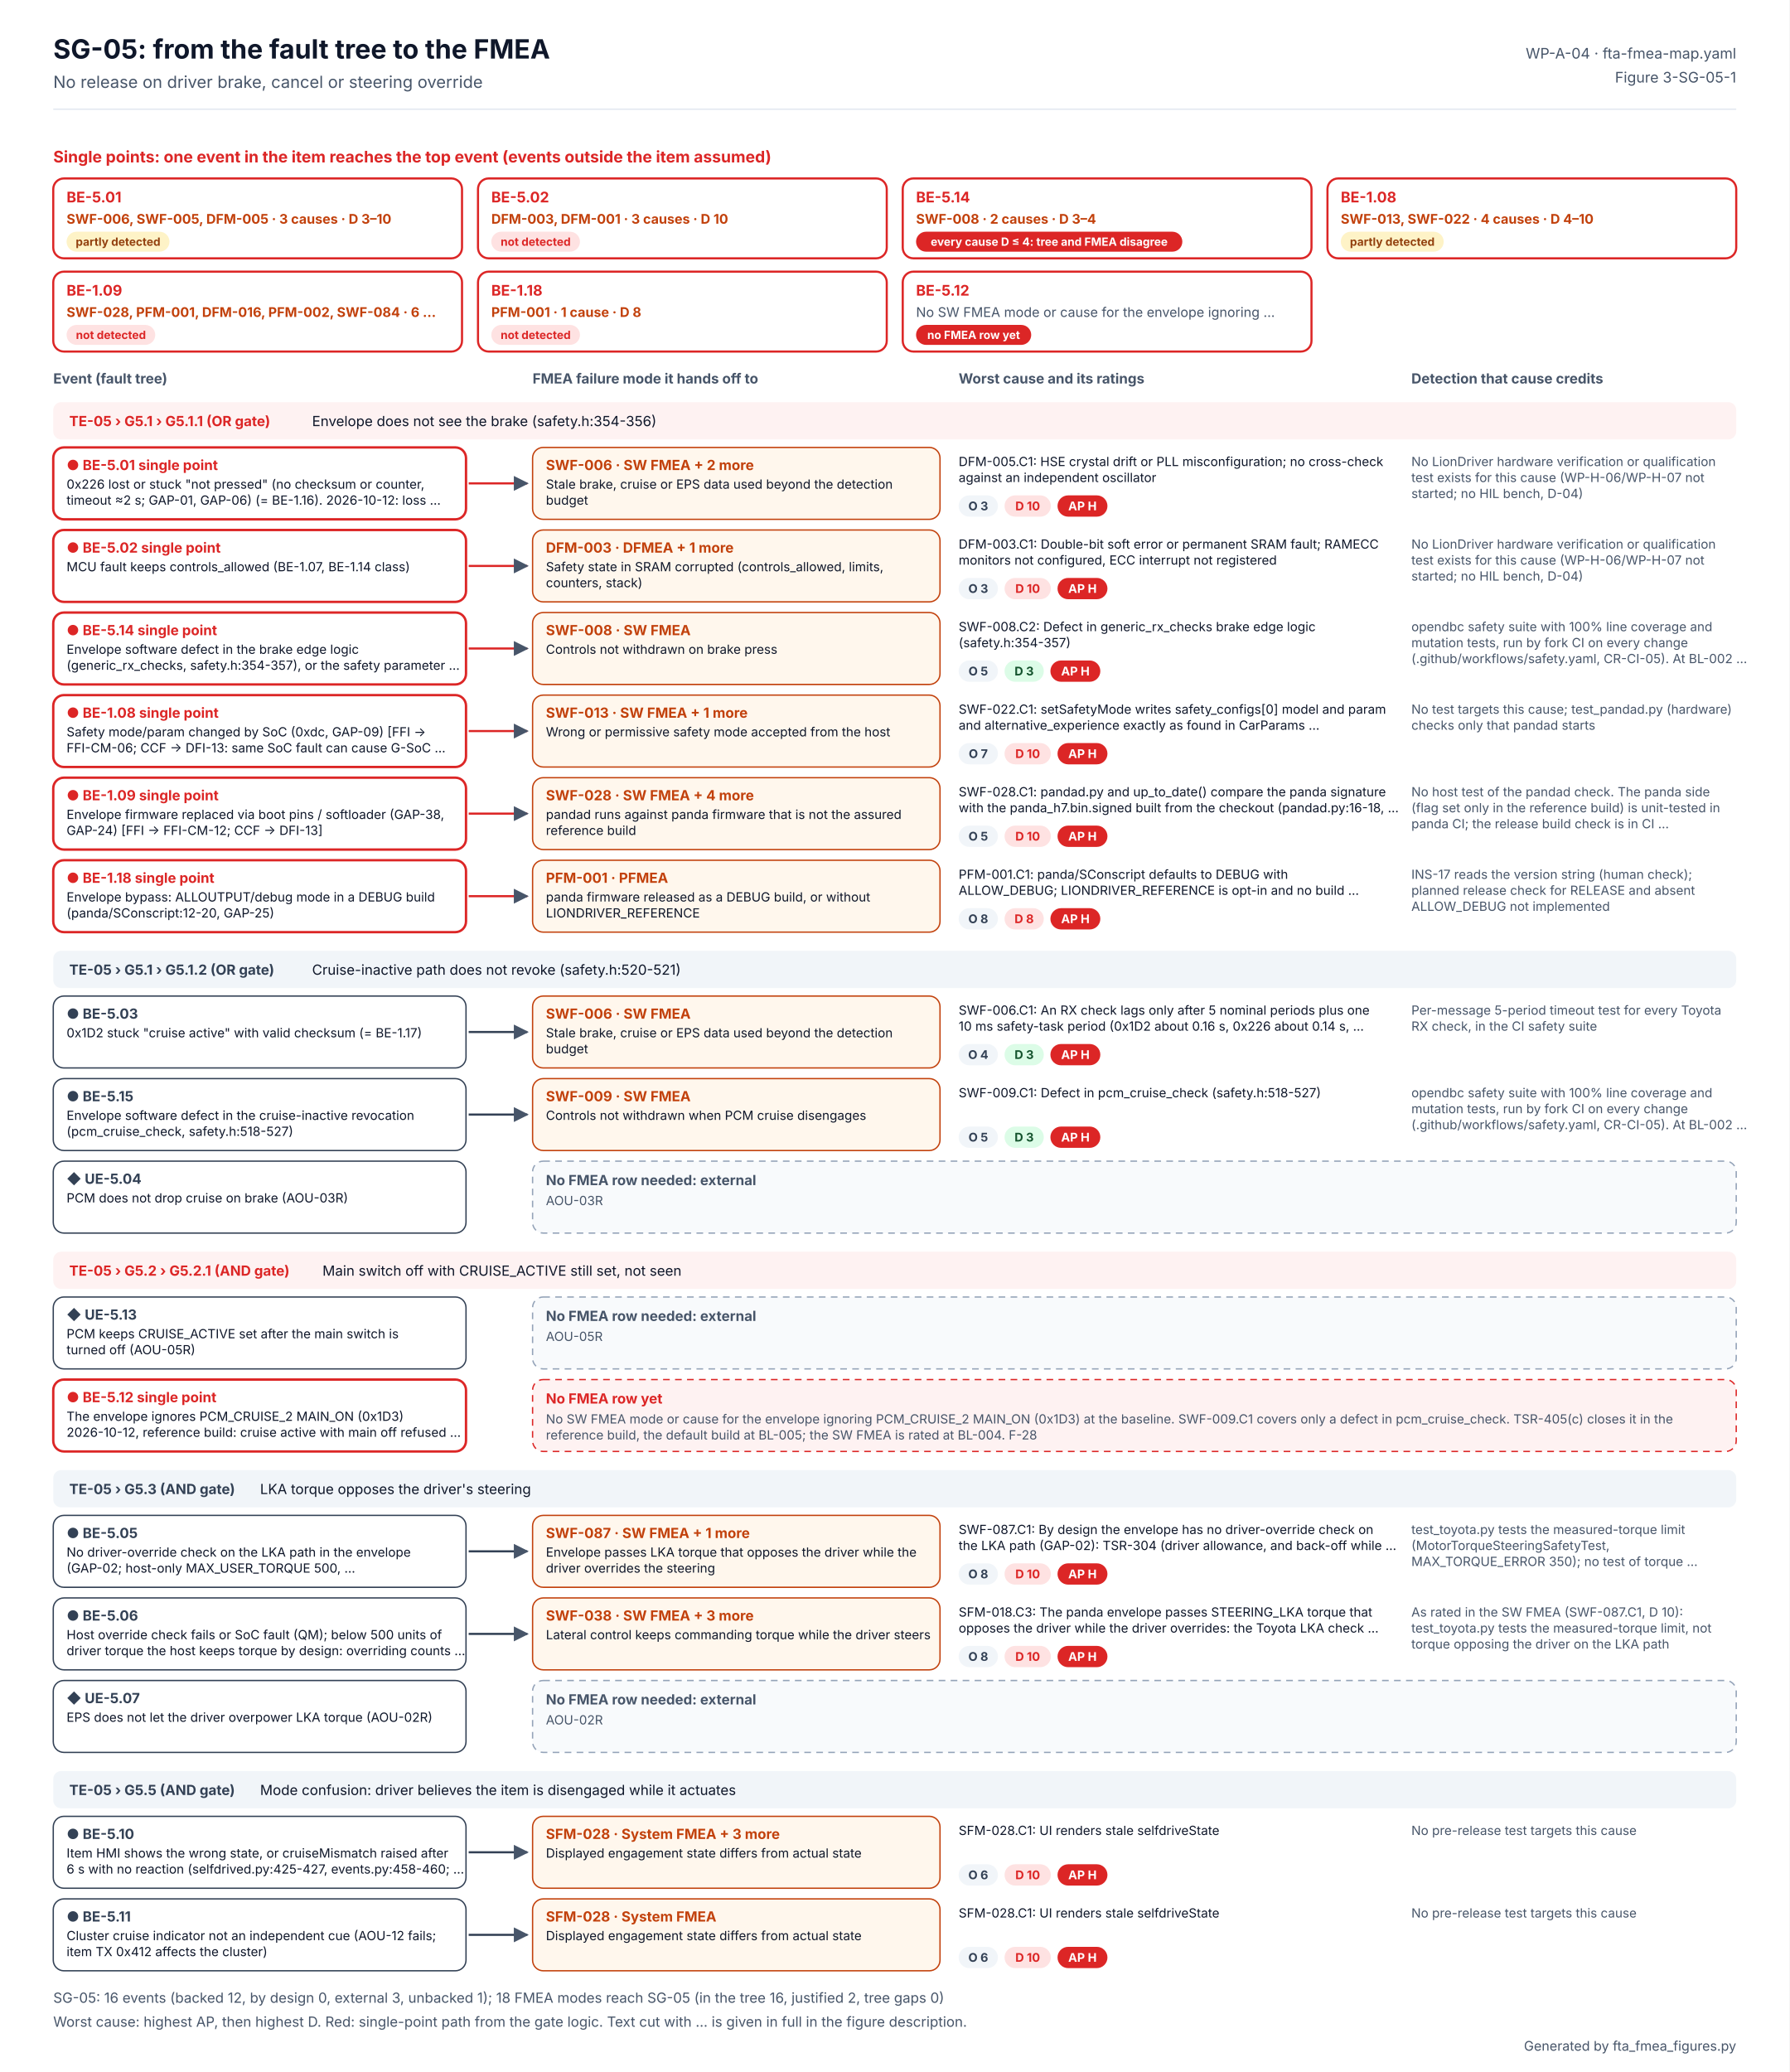
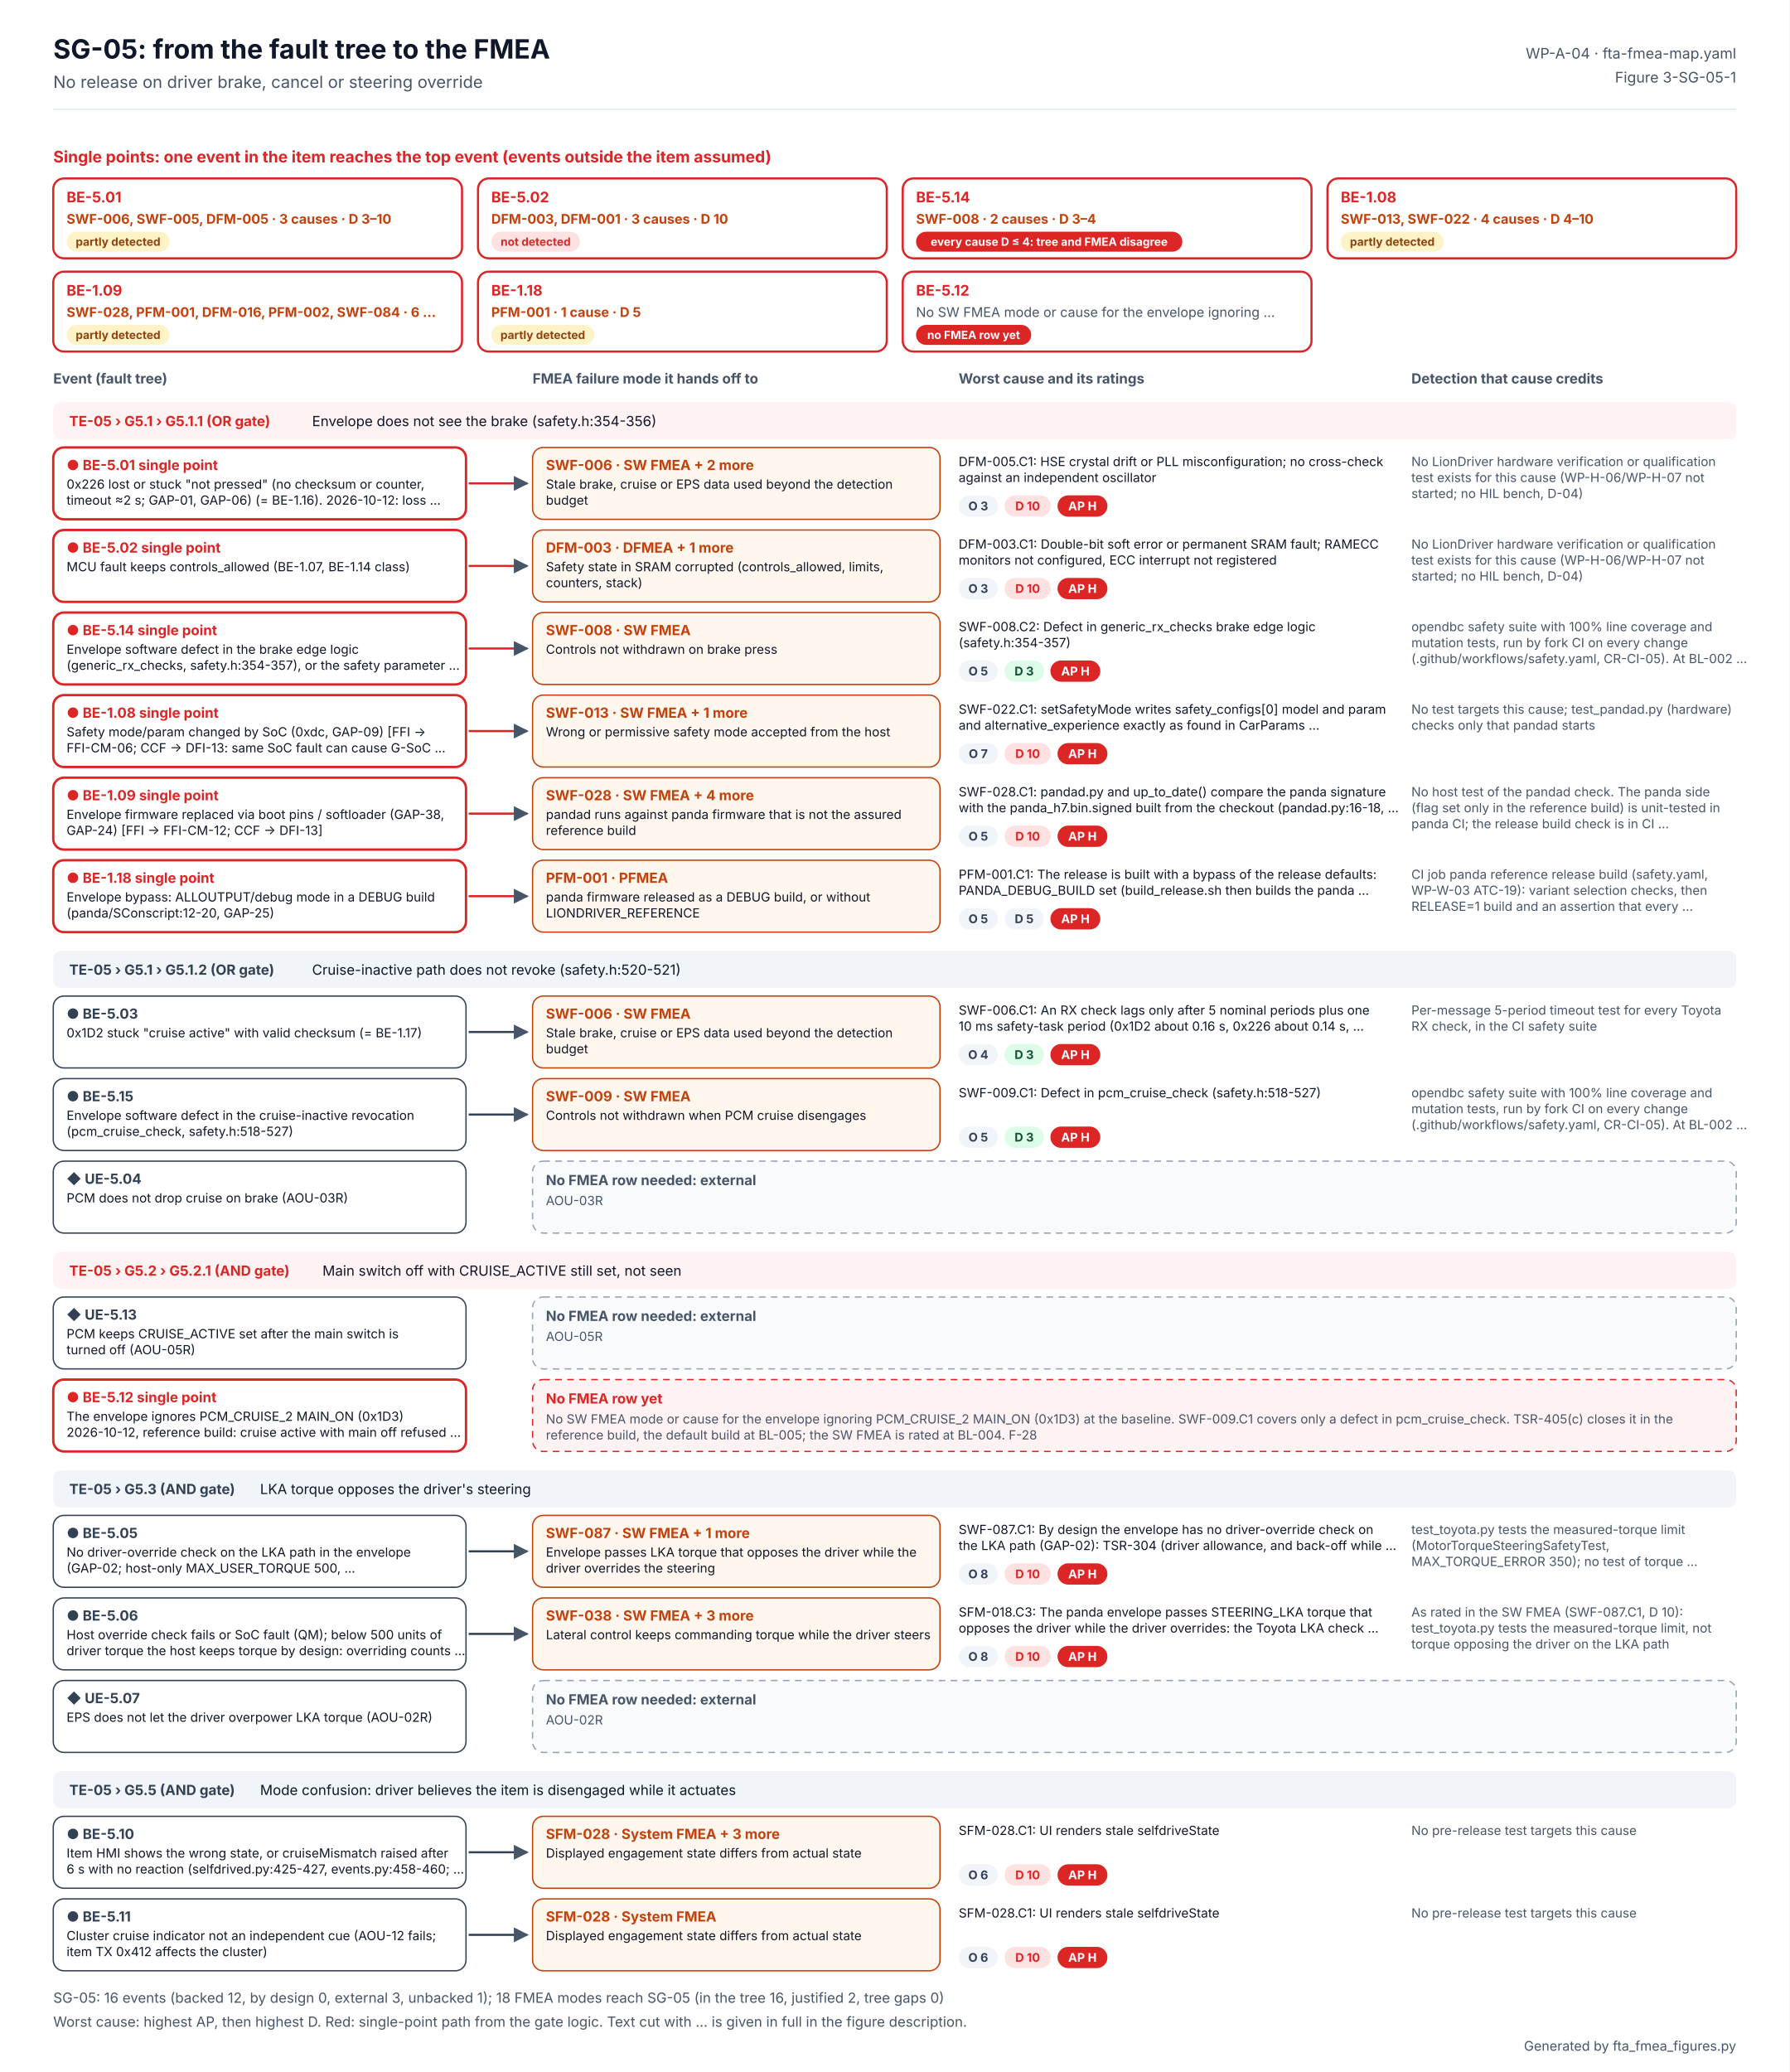
<svg xmlns="http://www.w3.org/2000/svg" width="1344" height="1556" viewBox="0 0 1344 1556" font-family="Inter, 'Segoe UI', Helvetica, Arial, sans-serif" role="img" aria-labelledby="t d">
  <defs>
    <marker id="ab" viewBox="0 0 10 10" refX="9" refY="5" markerWidth="7" markerHeight="7" orient="auto">
      <path d="M0 0L10 5L0 10z" fill="#2563EB" />
    </marker>
    <marker id="ao" viewBox="0 0 10 10" refX="9" refY="5" markerWidth="7" markerHeight="7" orient="auto">
      <path d="M0 0L10 5L0 10z" fill="#C2410C" />
    </marker>
    <marker id="ag" viewBox="0 0 10 10" refX="9" refY="5" markerWidth="7" markerHeight="7" orient="auto">
      <path d="M0 0L10 5L0 10z" fill="#475569" />
    </marker>
  </defs>
  <rect width="1344" height="1556" fill="#FFFFFF" />
  <text x="40" y="44" font-size="20" fill="#0F172A" font-weight="700">SG-05: from the fault tree to the FMEA</text>
  <text x="40" y="66" font-size="12.5" fill="#475569">No release on driver brake, cancel or steering override</text>
  <text x="1304" y="44" font-size="11" fill="#475569" text-anchor="end">WP-A-04 · fta-fmea-map.yaml</text>
  <text x="1304" y="62" font-size="11" fill="#475569" text-anchor="end">Figure 3-SG-05-1</text>
  <line x1="40" y1="82" x2="1304" y2="82" stroke="#E2E8F0" />
  <text x="40" y="122" font-size="12" fill="#DC2626" font-weight="700">Single points: one event in the item reaches the top event (events outside the item assumed)</text>
  <rect x="40" y="134" width="307" height="60" rx="8" fill="#FFFFFF" stroke="#DC2626" stroke-width="1.6" />
  <text x="50" y="152" font-size="11" fill="#DC2626" font-weight="700">BE-5.01</text>
  <text x="50" y="168" font-size="10" fill="#C2410C" font-weight="700">SWF-006, SWF-005, DFM-005 · 3 causes · D 3–10</text>
  <rect x="50" y="174" width="77.3" height="15" rx="7.5" fill="#FEF3C7" />
  <text x="88.67" y="184.56" font-size="8.5" fill="#92400E" font-weight="700" text-anchor="middle">partly detected</text>
  <rect x="359" y="134" width="307" height="60" rx="8" fill="#FFFFFF" stroke="#DC2626" stroke-width="1.6" />
  <text x="369" y="152" font-size="11" fill="#DC2626" font-weight="700">BE-5.02</text>
  <text x="369" y="168" font-size="10" fill="#C2410C" font-weight="700">DFM-003, DFM-001 · 3 causes · D 10</text>
  <rect x="369" y="174" width="66.6" height="15" rx="7.5" fill="#FEE2E2" />
  <text x="402.309" y="184.56" font-size="8.5" fill="#DC2626" font-weight="700" text-anchor="middle">not detected</text>
  <rect x="678" y="134" width="307" height="60" rx="8" fill="#FFFFFF" stroke="#DC2626" stroke-width="1.6" />
  <text x="688" y="152" font-size="11" fill="#DC2626" font-weight="700">BE-5.14</text>
  <text x="688" y="168" font-size="10" fill="#C2410C" font-weight="700">SWF-008 · 2 causes · D 3–4</text>
  <rect x="688" y="174" width="200.0" height="15" rx="7.5" fill="#DC2626" />
  <text x="787.983" y="184.56" font-size="8.5" fill="#FFFFFF" font-weight="700" text-anchor="middle">every cause D ≤ 4: tree and FMEA disagree</text>
  <rect x="997" y="134" width="307" height="60" rx="8" fill="#FFFFFF" stroke="#DC2626" stroke-width="1.6" />
  <text x="1007" y="152" font-size="11" fill="#DC2626" font-weight="700">BE-1.08</text>
  <text x="1007" y="168" font-size="10" fill="#C2410C" font-weight="700">SWF-013, SWF-022 · 4 causes · D 4–10</text>
  <rect x="1007" y="174" width="77.3" height="15" rx="7.5" fill="#FEF3C7" />
  <text x="1045.67" y="184.56" font-size="8.5" fill="#92400E" font-weight="700" text-anchor="middle">partly detected</text>
  <rect x="40" y="204" width="307" height="60" rx="8" fill="#FFFFFF" stroke="#DC2626" stroke-width="1.6" />
  <text x="50" y="222" font-size="11" fill="#DC2626" font-weight="700">BE-1.09</text>
  <text x="50" y="238" font-size="10" fill="#C2410C" font-weight="700">SWF-028, PFM-001, DFM-016, PFM-002, SWF-084 · 6 …</text>
-   <rect x="50" y="244" width="66.6" height="15" rx="7.5" fill="#FEE2E2" />
-   <text x="83.309" y="254.56" font-size="8.5" fill="#DC2626" font-weight="700" text-anchor="middle">not detected</text>
+   <rect x="50" y="244" width="77.3" height="15" rx="7.5" fill="#FEF3C7" />
+   <text x="88.67" y="254.56" font-size="8.5" fill="#92400E" font-weight="700" text-anchor="middle">partly detected</text>
  <rect x="359" y="204" width="307" height="60" rx="8" fill="#FFFFFF" stroke="#DC2626" stroke-width="1.6" />
  <text x="369" y="222" font-size="11" fill="#DC2626" font-weight="700">BE-1.18</text>
-   <text x="369" y="238" font-size="10" fill="#C2410C" font-weight="700">PFM-001 · 1 cause · D 8</text>
-   <rect x="369" y="244" width="66.6" height="15" rx="7.5" fill="#FEE2E2" />
-   <text x="402.309" y="254.56" font-size="8.5" fill="#DC2626" font-weight="700" text-anchor="middle">not detected</text>
+   <text x="369" y="238" font-size="10" fill="#C2410C" font-weight="700">PFM-001 · 1 cause · D 5</text>
+   <rect x="369" y="244" width="77.3" height="15" rx="7.5" fill="#FEF3C7" />
+   <text x="407.67" y="254.56" font-size="8.5" fill="#92400E" font-weight="700" text-anchor="middle">partly detected</text>
  <rect x="678" y="204" width="307" height="60" rx="8" fill="#FFFFFF" stroke="#DC2626" stroke-width="1.6" />
  <text x="688" y="222" font-size="11" fill="#DC2626" font-weight="700">BE-5.12</text>
  <text x="688" y="238" font-size="10" fill="#475569">No SW FMEA mode or cause for the envelope ignoring …</text>
  <rect x="688" y="244" width="86.5" height="15" rx="7.5" fill="#DC2626" />
  <text x="731.265" y="254.56" font-size="8.5" fill="#FFFFFF" font-weight="700" text-anchor="middle">no FMEA row yet</text>
  <text x="40" y="288" font-size="10.5" fill="#475569" font-weight="700">Event (fault tree)</text>
  <text x="400" y="288" font-size="10.5" fill="#475569" font-weight="700">FMEA failure mode it hands off to</text>
  <text x="720" y="288" font-size="10.5" fill="#475569" font-weight="700">Worst cause and its ratings</text>
  <text x="1060" y="288" font-size="10.5" fill="#475569" font-weight="700">Detection that cause credits</text>
  <rect x="40" y="302" width="1264" height="28" rx="6" fill="#FEF2F2" />
  <text x="52" y="320" font-size="10.5" fill="#DC2626" font-weight="700">TE-05 › G5.1 › G5.1.1 (OR gate)</text>
  <text x="234.4" y="320" font-size="10.5" fill="#0F172A">Envelope does not see the brake (safety.h:354-356)</text>
  <rect x="40" y="336" width="310" height="54" rx="8" fill="#FFFFFF" stroke="#DC2626" stroke-width="1.8" />
  <text x="50" y="353" font-size="10.5" fill="#DC2626" font-weight="700">● BE-5.01  single point</text>
  <text x="50" y="367" font-size="9.5" fill="#0F172A">0x226 lost or stuck "not pressed" (no checksum or counter,</text>
  <text x="50" y="379" font-size="9.5" fill="#0F172A">timeout ≈2 s; GAP-01, GAP-06) (= BE-1.16). 2026-10-12: loss …</text>
  <g>
    <animate attributeName="opacity" values="0.2;0.2;1;1" keyTimes="0;0.08;0.14;1" dur="6s" repeatCount="indefinite" />
    <path d="M352 363 H396" stroke="#DC2626" stroke-width="1.6" marker-end="url(#ag)" />
    <rect x="400" y="336" width="306" height="54" rx="8" fill="#FFF7ED" stroke="#C2410C" />
    <text x="410" y="353" font-size="10.5" fill="#C2410C" font-weight="700">SWF-006 · SW FMEA  + 2 more</text>
    <text x="410" y="367" font-size="9.5" fill="#0F172A">Stale brake, cruise or EPS data used beyond the detection</text>
    <text x="410" y="379" font-size="9.5" fill="#0F172A">budget</text>
    <text x="720" y="350" font-size="9.5" fill="#0F172A">DFM-005.C1: HSE crystal drift or PLL misconfiguration; no cross-check</text>
    <text x="720" y="362" font-size="9.5" fill="#0F172A">against an independent oscillator</text>
    <rect x="720" y="372" width="29.5" height="16" rx="8" fill="#F1F5F9" />
    <text x="734.727" y="383.24" font-size="9" fill="#334155" font-weight="700" text-anchor="middle">O 3</text>
    <rect x="754.455" y="372" width="34.8" height="16" rx="8" fill="#FEE2E2" />
    <text x="771.853" y="383.24" font-size="9" fill="#DC2626" font-weight="700" text-anchor="middle">D 10</text>
    <rect x="794.252" y="372" width="37.5" height="16" rx="8" fill="#DC2626" />
    <text x="812.986" y="383.24" font-size="9" fill="#FFFFFF" font-weight="700" text-anchor="middle">AP H</text>
    <text x="1060" y="350" font-size="9.5" fill="#475569">No LionDriver hardware verification or qualification</text>
    <text x="1060" y="362" font-size="9.5" fill="#475569">test exists for this cause (WP-H-06/WP-H-07 not</text>
    <text x="1060" y="374" font-size="9.5" fill="#475569">started; no HIL bench, D-04)</text>
  </g>
  <rect x="40" y="398" width="310" height="54" rx="8" fill="#FFFFFF" stroke="#DC2626" stroke-width="1.8" />
  <text x="50" y="415" font-size="10.5" fill="#DC2626" font-weight="700">● BE-5.02  single point</text>
  <text x="50" y="429" font-size="9.5" fill="#0F172A">MCU fault keeps controls_allowed (BE-1.07, BE-1.14 class)</text>
  <g>
    <animate attributeName="opacity" values="0.2;0.2;1;1" keyTimes="0;0.20;0.26;1" dur="6s" repeatCount="indefinite" />
    <path d="M352 425 H396" stroke="#DC2626" stroke-width="1.6" marker-end="url(#ag)" />
    <rect x="400" y="398" width="306" height="54" rx="8" fill="#FFF7ED" stroke="#C2410C" />
    <text x="410" y="415" font-size="10.5" fill="#C2410C" font-weight="700">DFM-003 · DFMEA  + 1 more</text>
    <text x="410" y="429" font-size="9.5" fill="#0F172A">Safety state in SRAM corrupted (controls_allowed, limits,</text>
    <text x="410" y="441" font-size="9.5" fill="#0F172A">counters, stack)</text>
    <text x="720" y="412" font-size="9.5" fill="#0F172A">DFM-003.C1: Double-bit soft error or permanent SRAM fault; RAMECC</text>
    <text x="720" y="424" font-size="9.5" fill="#0F172A">monitors not configured, ECC interrupt not registered</text>
    <rect x="720" y="434" width="29.5" height="16" rx="8" fill="#F1F5F9" />
    <text x="734.727" y="445.24" font-size="9" fill="#334155" font-weight="700" text-anchor="middle">O 3</text>
    <rect x="754.455" y="434" width="34.8" height="16" rx="8" fill="#FEE2E2" />
    <text x="771.853" y="445.24" font-size="9" fill="#DC2626" font-weight="700" text-anchor="middle">D 10</text>
    <rect x="794.252" y="434" width="37.5" height="16" rx="8" fill="#DC2626" />
    <text x="812.986" y="445.24" font-size="9" fill="#FFFFFF" font-weight="700" text-anchor="middle">AP H</text>
    <text x="1060" y="412" font-size="9.5" fill="#475569">No LionDriver hardware verification or qualification</text>
    <text x="1060" y="424" font-size="9.5" fill="#475569">test exists for this cause (WP-H-06/WP-H-07 not</text>
    <text x="1060" y="436" font-size="9.5" fill="#475569">started; no HIL bench, D-04)</text>
  </g>
  <rect x="40" y="460" width="310" height="54" rx="8" fill="#FFFFFF" stroke="#DC2626" stroke-width="1.8" />
  <text x="50" y="477" font-size="10.5" fill="#DC2626" font-weight="700">● BE-5.14  single point</text>
  <text x="50" y="491" font-size="9.5" fill="#0F172A">Envelope software defect in the brake edge logic</text>
  <text x="50" y="503" font-size="9.5" fill="#0F172A">(generic_rx_checks, safety.h:354-357), or the safety parameter …</text>
  <g>
    <animate attributeName="opacity" values="0.2;0.2;1;1" keyTimes="0;0.32;0.38;1" dur="6s" repeatCount="indefinite" />
    <path d="M352 487 H396" stroke="#DC2626" stroke-width="1.6" marker-end="url(#ag)" />
    <rect x="400" y="460" width="306" height="54" rx="8" fill="#FFF7ED" stroke="#C2410C" />
    <text x="410" y="477" font-size="10.5" fill="#C2410C" font-weight="700">SWF-008 · SW FMEA</text>
    <text x="410" y="491" font-size="9.5" fill="#0F172A">Controls not withdrawn on brake press</text>
    <text x="720" y="474" font-size="9.5" fill="#0F172A">SWF-008.C2: Defect in generic_rx_checks brake edge logic</text>
    <text x="720" y="486" font-size="9.5" fill="#0F172A">(safety.h:354-357)</text>
    <rect x="720" y="496" width="29.5" height="16" rx="8" fill="#F1F5F9" />
    <text x="734.727" y="507.24" font-size="9" fill="#334155" font-weight="700" text-anchor="middle">O 5</text>
    <rect x="754.455" y="496" width="29.5" height="16" rx="8" fill="#DCFCE7" />
    <text x="769.182" y="507.24" font-size="9" fill="#14532D" font-weight="700" text-anchor="middle">D 3</text>
    <rect x="788.91" y="496" width="37.5" height="16" rx="8" fill="#DC2626" />
    <text x="807.644" y="507.24" font-size="9" fill="#FFFFFF" font-weight="700" text-anchor="middle">AP H</text>
    <text x="1060" y="474" font-size="9.5" fill="#475569">opendbc safety suite with 100% line coverage and</text>
    <text x="1060" y="486" font-size="9.5" fill="#475569">mutation tests, run by fork CI on every change</text>
    <text x="1060" y="498" font-size="9.5" fill="#475569">(.github/workflows/safety.yaml, CR-CI-05). At BL-002 …</text>
  </g>
  <rect x="40" y="522" width="310" height="54" rx="8" fill="#FFFFFF" stroke="#DC2626" stroke-width="1.8" />
  <text x="50" y="539" font-size="10.5" fill="#DC2626" font-weight="700">● BE-1.08  single point</text>
  <text x="50" y="553" font-size="9.5" fill="#0F172A">Safety mode/param changed by SoC (0xdc, GAP-09) [FFI →</text>
  <text x="50" y="565" font-size="9.5" fill="#0F172A">FFI-CM-06; CCF → DFI-13: same SoC fault can cause G-SoC …</text>
  <g>
    <animate attributeName="opacity" values="0.2;0.2;1;1" keyTimes="0;0.44;0.50;1" dur="6s" repeatCount="indefinite" />
    <path d="M352 549 H396" stroke="#DC2626" stroke-width="1.6" marker-end="url(#ag)" />
    <rect x="400" y="522" width="306" height="54" rx="8" fill="#FFF7ED" stroke="#C2410C" />
    <text x="410" y="539" font-size="10.5" fill="#C2410C" font-weight="700">SWF-013 · SW FMEA  + 1 more</text>
    <text x="410" y="553" font-size="9.5" fill="#0F172A">Wrong or permissive safety mode accepted from the host</text>
    <text x="720" y="536" font-size="9.5" fill="#0F172A">SWF-022.C1: setSafetyMode writes safety_configs[0] model and param</text>
    <text x="720" y="548" font-size="9.5" fill="#0F172A">and alternative_experience exactly as found in CarParams …</text>
    <rect x="720" y="558" width="29.5" height="16" rx="8" fill="#F1F5F9" />
    <text x="734.727" y="569.24" font-size="9" fill="#334155" font-weight="700" text-anchor="middle">O 7</text>
    <rect x="754.455" y="558" width="34.8" height="16" rx="8" fill="#FEE2E2" />
    <text x="771.853" y="569.24" font-size="9" fill="#DC2626" font-weight="700" text-anchor="middle">D 10</text>
    <rect x="794.252" y="558" width="37.5" height="16" rx="8" fill="#DC2626" />
    <text x="812.986" y="569.24" font-size="9" fill="#FFFFFF" font-weight="700" text-anchor="middle">AP H</text>
    <text x="1060" y="536" font-size="9.5" fill="#475569">No test targets this cause; test_pandad.py (hardware)</text>
    <text x="1060" y="548" font-size="9.5" fill="#475569">checks only that pandad starts</text>
  </g>
  <rect x="40" y="584" width="310" height="54" rx="8" fill="#FFFFFF" stroke="#DC2626" stroke-width="1.8" />
  <text x="50" y="601" font-size="10.5" fill="#DC2626" font-weight="700">● BE-1.09  single point</text>
  <text x="50" y="615" font-size="9.5" fill="#0F172A">Envelope firmware replaced via boot pins / softloader (GAP-38,</text>
  <text x="50" y="627" font-size="9.5" fill="#0F172A">GAP-24) [FFI → FFI-CM-12; CCF → DFI-13]</text>
  <g>
    <animate attributeName="opacity" values="0.2;0.2;1;1" keyTimes="0;0.56;0.62;1" dur="6s" repeatCount="indefinite" />
    <path d="M352 611 H396" stroke="#DC2626" stroke-width="1.6" marker-end="url(#ag)" />
    <rect x="400" y="584" width="306" height="54" rx="8" fill="#FFF7ED" stroke="#C2410C" />
    <text x="410" y="601" font-size="10.5" fill="#C2410C" font-weight="700">SWF-028 · SW FMEA  + 4 more</text>
    <text x="410" y="615" font-size="9.5" fill="#0F172A">pandad runs against panda firmware that is not the assured</text>
    <text x="410" y="627" font-size="9.5" fill="#0F172A">reference build</text>
    <text x="720" y="598" font-size="9.5" fill="#0F172A">SWF-028.C1: pandad.py and up_to_date() compare the panda signature</text>
    <text x="720" y="610" font-size="9.5" fill="#0F172A">with the panda_h7.bin.signed built from the checkout (pandad.py:16-18, …</text>
    <rect x="720" y="620" width="29.5" height="16" rx="8" fill="#F1F5F9" />
    <text x="734.727" y="631.24" font-size="9" fill="#334155" font-weight="700" text-anchor="middle">O 5</text>
    <rect x="754.455" y="620" width="34.8" height="16" rx="8" fill="#FEE2E2" />
    <text x="771.853" y="631.24" font-size="9" fill="#DC2626" font-weight="700" text-anchor="middle">D 10</text>
    <rect x="794.252" y="620" width="37.5" height="16" rx="8" fill="#DC2626" />
    <text x="812.986" y="631.24" font-size="9" fill="#FFFFFF" font-weight="700" text-anchor="middle">AP H</text>
    <text x="1060" y="598" font-size="9.5" fill="#475569">No host test of the pandad check. The panda side</text>
    <text x="1060" y="610" font-size="9.5" fill="#475569">(flag set only in the reference build) is unit-tested in</text>
    <text x="1060" y="622" font-size="9.5" fill="#475569">panda CI; the release build check is in CI …</text>
  </g>
  <rect x="40" y="646" width="310" height="54" rx="8" fill="#FFFFFF" stroke="#DC2626" stroke-width="1.8" />
  <text x="50" y="663" font-size="10.5" fill="#DC2626" font-weight="700">● BE-1.18  single point</text>
  <text x="50" y="677" font-size="9.5" fill="#0F172A">Envelope bypass: ALLOUTPUT/debug mode in a DEBUG build</text>
  <text x="50" y="689" font-size="9.5" fill="#0F172A">(panda/SConscript:12-20, GAP-25)</text>
  <g>
    <animate attributeName="opacity" values="0.2;0.2;1;1" keyTimes="0;0.68;0.74;1" dur="6s" repeatCount="indefinite" />
    <path d="M352 673 H396" stroke="#DC2626" stroke-width="1.6" marker-end="url(#ag)" />
    <rect x="400" y="646" width="306" height="54" rx="8" fill="#FFF7ED" stroke="#C2410C" />
    <text x="410" y="663" font-size="10.5" fill="#C2410C" font-weight="700">PFM-001 · PFMEA</text>
    <text x="410" y="677" font-size="9.5" fill="#0F172A">panda firmware released as a DEBUG build, or without</text>
    <text x="410" y="689" font-size="9.5" fill="#0F172A">LIONDRIVER_REFERENCE</text>
-     <text x="720" y="660" font-size="9.5" fill="#0F172A">PFM-001.C1: panda/SConscript defaults to DEBUG with</text>
-     <text x="720" y="672" font-size="9.5" fill="#0F172A">ALLOW_DEBUG; LIONDRIVER_REFERENCE is opt-in and no build …</text>
+     <text x="720" y="660" font-size="9.5" fill="#0F172A">PFM-001.C1: The release is built with a bypass of the release defaults:</text>
+     <text x="720" y="672" font-size="9.5" fill="#0F172A">PANDA_DEBUG_BUILD set (build_release.sh then builds the panda …</text>
    <rect x="720" y="682" width="29.5" height="16" rx="8" fill="#F1F5F9" />
-     <text x="734.727" y="693.24" font-size="9" fill="#334155" font-weight="700" text-anchor="middle">O 8</text>
-     <rect x="754.455" y="682" width="29.5" height="16" rx="8" fill="#FEE2E2" />
-     <text x="769.182" y="693.24" font-size="9" fill="#DC2626" font-weight="700" text-anchor="middle">D 8</text>
+     <text x="734.727" y="693.24" font-size="9" fill="#334155" font-weight="700" text-anchor="middle">O 5</text>
+     <rect x="754.455" y="682" width="29.5" height="16" rx="8" fill="#F1F5F9" />
+     <text x="769.182" y="693.24" font-size="9" fill="#334155" font-weight="700" text-anchor="middle">D 5</text>
    <rect x="788.91" y="682" width="37.5" height="16" rx="8" fill="#DC2626" />
    <text x="807.644" y="693.24" font-size="9" fill="#FFFFFF" font-weight="700" text-anchor="middle">AP H</text>
-     <text x="1060" y="660" font-size="9.5" fill="#475569">INS-17 reads the version string (human check);</text>
-     <text x="1060" y="672" font-size="9.5" fill="#475569">planned release check for RELEASE and absent</text>
-     <text x="1060" y="684" font-size="9.5" fill="#475569">ALLOW_DEBUG not implemented</text>
+     <text x="1060" y="660" font-size="9.5" fill="#475569">CI job panda reference release build (safety.yaml,</text>
+     <text x="1060" y="672" font-size="9.5" fill="#475569">WP-W-03 ATC-19): variant selection checks, then</text>
+     <text x="1060" y="684" font-size="9.5" fill="#475569">RELEASE=1 build and an assertion that every …</text>
  </g>
  <rect x="40" y="714" width="1264" height="28" rx="6" fill="#F1F5F9" />
  <text x="52" y="732" font-size="10.5" fill="#334155" font-weight="700">TE-05 › G5.1 › G5.1.2 (OR gate)</text>
  <text x="234.4" y="732" font-size="10.5" fill="#0F172A">Cruise-inactive path does not revoke (safety.h:520-521)</text>
  <rect x="40" y="748" width="310" height="54" rx="8" fill="#FFFFFF" stroke="#334155" stroke-width="1" />
  <text x="50" y="765" font-size="10.5" fill="#334155" font-weight="700">● BE-5.03</text>
  <text x="50" y="779" font-size="9.5" fill="#0F172A">0x1D2 stuck "cruise active" with valid checksum (= BE-1.17)</text>
  <g>
    <animate attributeName="opacity" values="0.2;0.2;1;1" keyTimes="0;0.08;0.14;1" dur="6s" repeatCount="indefinite" />
    <path d="M352 775 H396" stroke="#334155" stroke-width="1.6" marker-end="url(#ag)" />
    <rect x="400" y="748" width="306" height="54" rx="8" fill="#FFF7ED" stroke="#C2410C" />
    <text x="410" y="765" font-size="10.5" fill="#C2410C" font-weight="700">SWF-006 · SW FMEA</text>
    <text x="410" y="779" font-size="9.5" fill="#0F172A">Stale brake, cruise or EPS data used beyond the detection</text>
    <text x="410" y="791" font-size="9.5" fill="#0F172A">budget</text>
    <text x="720" y="762" font-size="9.5" fill="#0F172A">SWF-006.C1: An RX check lags only after 5 nominal periods plus one</text>
    <text x="720" y="774" font-size="9.5" fill="#0F172A">10 ms safety-task period (0x1D2 about 0.16 s, 0x226 about 0.14 s, …</text>
    <rect x="720" y="784" width="29.5" height="16" rx="8" fill="#F1F5F9" />
    <text x="734.727" y="795.24" font-size="9" fill="#334155" font-weight="700" text-anchor="middle">O 4</text>
    <rect x="754.455" y="784" width="29.5" height="16" rx="8" fill="#DCFCE7" />
    <text x="769.182" y="795.24" font-size="9" fill="#14532D" font-weight="700" text-anchor="middle">D 3</text>
    <rect x="788.91" y="784" width="37.5" height="16" rx="8" fill="#DC2626" />
    <text x="807.644" y="795.24" font-size="9" fill="#FFFFFF" font-weight="700" text-anchor="middle">AP H</text>
    <text x="1060" y="762" font-size="9.5" fill="#475569">Per-message 5-period timeout test for every Toyota</text>
    <text x="1060" y="774" font-size="9.5" fill="#475569">RX check, in the CI safety suite</text>
  </g>
  <rect x="40" y="810" width="310" height="54" rx="8" fill="#FFFFFF" stroke="#334155" stroke-width="1" />
  <text x="50" y="827" font-size="10.5" fill="#334155" font-weight="700">● BE-5.15</text>
  <text x="50" y="841" font-size="9.5" fill="#0F172A">Envelope software defect in the cruise-inactive revocation</text>
  <text x="50" y="853" font-size="9.5" fill="#0F172A">(pcm_cruise_check, safety.h:518-527)</text>
  <g>
    <animate attributeName="opacity" values="0.2;0.2;1;1" keyTimes="0;0.20;0.26;1" dur="6s" repeatCount="indefinite" />
    <path d="M352 837 H396" stroke="#334155" stroke-width="1.6" marker-end="url(#ag)" />
    <rect x="400" y="810" width="306" height="54" rx="8" fill="#FFF7ED" stroke="#C2410C" />
    <text x="410" y="827" font-size="10.5" fill="#C2410C" font-weight="700">SWF-009 · SW FMEA</text>
    <text x="410" y="841" font-size="9.5" fill="#0F172A">Controls not withdrawn when PCM cruise disengages</text>
    <text x="720" y="824" font-size="9.5" fill="#0F172A">SWF-009.C1: Defect in pcm_cruise_check (safety.h:518-527)</text>
    <rect x="720" y="846" width="29.5" height="16" rx="8" fill="#F1F5F9" />
    <text x="734.727" y="857.24" font-size="9" fill="#334155" font-weight="700" text-anchor="middle">O 5</text>
    <rect x="754.455" y="846" width="29.5" height="16" rx="8" fill="#DCFCE7" />
    <text x="769.182" y="857.24" font-size="9" fill="#14532D" font-weight="700" text-anchor="middle">D 3</text>
    <rect x="788.91" y="846" width="37.5" height="16" rx="8" fill="#DC2626" />
    <text x="807.644" y="857.24" font-size="9" fill="#FFFFFF" font-weight="700" text-anchor="middle">AP H</text>
    <text x="1060" y="824" font-size="9.5" fill="#475569">opendbc safety suite with 100% line coverage and</text>
    <text x="1060" y="836" font-size="9.5" fill="#475569">mutation tests, run by fork CI on every change</text>
    <text x="1060" y="848" font-size="9.5" fill="#475569">(.github/workflows/safety.yaml, CR-CI-05). At BL-002 …</text>
  </g>
  <rect x="40" y="872" width="310" height="54" rx="8" fill="#FFFFFF" stroke="#334155" stroke-width="1" />
  <text x="50" y="889" font-size="10.5" fill="#334155" font-weight="700">◆ UE-5.04</text>
  <text x="50" y="903" font-size="9.5" fill="#0F172A">PCM does not drop cruise on brake (AOU-03R)</text>
  <g>
    <animate attributeName="opacity" values="0.2;0.2;1;1" keyTimes="0;0.32;0.38;1" dur="6s" repeatCount="indefinite" />
    <rect x="400" y="872" width="904" height="54" rx="8" fill="#F8FAFC" stroke="#94A3B8" stroke-dasharray="5 4" />
    <text x="410" y="890" font-size="10.5" fill="#475569" font-weight="700">No FMEA row needed: external</text>
    <text x="410" y="905" font-size="9.5" fill="#475569">AOU-03R</text>
  </g>
  <rect x="40" y="940" width="1264" height="28" rx="6" fill="#FEF2F2" />
  <text x="52" y="958" font-size="10.5" fill="#DC2626" font-weight="700">TE-05 › G5.2 › G5.2.1 (AND gate)</text>
  <text x="242.191" y="958" font-size="10.5" fill="#0F172A">Main switch off with CRUISE_ACTIVE still set, not seen</text>
  <rect x="40" y="974" width="310" height="54" rx="8" fill="#FFFFFF" stroke="#334155" stroke-width="1" />
  <text x="50" y="991" font-size="10.5" fill="#334155" font-weight="700">◆ UE-5.13</text>
  <text x="50" y="1005" font-size="9.5" fill="#0F172A">PCM keeps CRUISE_ACTIVE set after the main switch is</text>
  <text x="50" y="1017" font-size="9.5" fill="#0F172A">turned off (AOU-05R)</text>
  <g>
    <animate attributeName="opacity" values="0.2;0.2;1;1" keyTimes="0;0.44;0.50;1" dur="6s" repeatCount="indefinite" />
    <rect x="400" y="974" width="904" height="54" rx="8" fill="#F8FAFC" stroke="#94A3B8" stroke-dasharray="5 4" />
    <text x="410" y="992" font-size="10.5" fill="#475569" font-weight="700">No FMEA row needed: external</text>
    <text x="410" y="1007" font-size="9.5" fill="#475569">AOU-05R</text>
  </g>
  <rect x="40" y="1036" width="310" height="54" rx="8" fill="#FFFFFF" stroke="#DC2626" stroke-width="1.8" />
  <text x="50" y="1053" font-size="10.5" fill="#DC2626" font-weight="700">● BE-5.12  single point</text>
  <text x="50" y="1067" font-size="9.5" fill="#0F172A">The envelope ignores PCM_CRUISE_2 MAIN_ON (0x1D3)</text>
  <text x="50" y="1079" font-size="9.5" fill="#0F172A">2026-10-12, reference build: cruise active with main off refused …</text>
  <g>
    <animate attributeName="opacity" values="0.2;0.2;1;1" keyTimes="0;0.56;0.62;1" dur="6s" repeatCount="indefinite" />
    <rect x="400" y="1036" width="904" height="54" rx="8" fill="#FEF2F2" stroke="#DC2626" stroke-dasharray="5 4" />
    <text x="410" y="1054" font-size="10.5" fill="#DC2626" font-weight="700">No FMEA row yet</text>
    <text x="410" y="1069" font-size="9.5" fill="#475569">No SW FMEA mode or cause for the envelope ignoring PCM_CRUISE_2 MAIN_ON (0x1D3) at the baseline. SWF-009.C1 covers only a defect in pcm_cruise_check. TSR-405(c) closes it in the</text>
    <text x="410" y="1081" font-size="9.5" fill="#475569">reference build, the default build at BL-005; the SW FMEA is rated at BL-004. F-28</text>
  </g>
  <rect x="40" y="1104" width="1264" height="28" rx="6" fill="#F1F5F9" />
  <text x="52" y="1122" font-size="10.5" fill="#334155" font-weight="700">TE-05 › G5.3 (AND gate)</text>
  <text x="195.334" y="1122" font-size="10.5" fill="#0F172A">LKA torque opposes the driver's steering</text>
  <rect x="40" y="1138" width="310" height="54" rx="8" fill="#FFFFFF" stroke="#334155" stroke-width="1" />
  <text x="50" y="1155" font-size="10.5" fill="#334155" font-weight="700">● BE-5.05</text>
  <text x="50" y="1169" font-size="9.5" fill="#0F172A">No driver-override check on the LKA path in the envelope</text>
  <text x="50" y="1181" font-size="9.5" fill="#0F172A">(GAP-02; host-only MAX_USER_TORQUE 500, …</text>
  <g>
    <animate attributeName="opacity" values="0.2;0.2;1;1" keyTimes="0;0.68;0.74;1" dur="6s" repeatCount="indefinite" />
    <path d="M352 1165 H396" stroke="#334155" stroke-width="1.6" marker-end="url(#ag)" />
    <rect x="400" y="1138" width="306" height="54" rx="8" fill="#FFF7ED" stroke="#C2410C" />
    <text x="410" y="1155" font-size="10.5" fill="#C2410C" font-weight="700">SWF-087 · SW FMEA  + 1 more</text>
    <text x="410" y="1169" font-size="9.5" fill="#0F172A">Envelope passes LKA torque that opposes the driver while the</text>
    <text x="410" y="1181" font-size="9.5" fill="#0F172A">driver overrides the steering</text>
    <text x="720" y="1152" font-size="9.5" fill="#0F172A">SWF-087.C1: By design the envelope has no driver-override check on</text>
    <text x="720" y="1164" font-size="9.5" fill="#0F172A">the LKA path (GAP-02): TSR-304 (driver allowance, and back-off while …</text>
    <rect x="720" y="1174" width="29.5" height="16" rx="8" fill="#F1F5F9" />
    <text x="734.727" y="1185.24" font-size="9" fill="#334155" font-weight="700" text-anchor="middle">O 8</text>
    <rect x="754.455" y="1174" width="34.8" height="16" rx="8" fill="#FEE2E2" />
    <text x="771.853" y="1185.24" font-size="9" fill="#DC2626" font-weight="700" text-anchor="middle">D 10</text>
    <rect x="794.252" y="1174" width="37.5" height="16" rx="8" fill="#DC2626" />
    <text x="812.986" y="1185.24" font-size="9" fill="#FFFFFF" font-weight="700" text-anchor="middle">AP H</text>
    <text x="1060" y="1152" font-size="9.5" fill="#475569">test_toyota.py tests the measured-torque limit</text>
    <text x="1060" y="1164" font-size="9.5" fill="#475569">(MotorTorqueSteeringSafetyTest,</text>
    <text x="1060" y="1176" font-size="9.5" fill="#475569">MAX_TORQUE_ERROR 350); no test of torque …</text>
  </g>
  <rect x="40" y="1200" width="310" height="54" rx="8" fill="#FFFFFF" stroke="#334155" stroke-width="1" />
  <text x="50" y="1217" font-size="10.5" fill="#334155" font-weight="700">● BE-5.06</text>
  <text x="50" y="1231" font-size="9.5" fill="#0F172A">Host override check fails or SoC fault (QM); below 500 units of</text>
  <text x="50" y="1243" font-size="9.5" fill="#0F172A">driver torque the host keeps torque by design: overriding counts …</text>
  <g>
    <animate attributeName="opacity" values="0.2;0.2;1;1" keyTimes="0;0.08;0.14;1" dur="6s" repeatCount="indefinite" />
    <path d="M352 1227 H396" stroke="#334155" stroke-width="1.6" marker-end="url(#ag)" />
    <rect x="400" y="1200" width="306" height="54" rx="8" fill="#FFF7ED" stroke="#C2410C" />
    <text x="410" y="1217" font-size="10.5" fill="#C2410C" font-weight="700">SWF-038 · SW FMEA  + 3 more</text>
    <text x="410" y="1231" font-size="9.5" fill="#0F172A">Lateral control keeps commanding torque while the driver steers</text>
    <text x="720" y="1214" font-size="9.5" fill="#0F172A">SFM-018.C3: The panda envelope passes STEERING_LKA torque that</text>
    <text x="720" y="1226" font-size="9.5" fill="#0F172A">opposes the driver while the driver overrides: the Toyota LKA check …</text>
    <rect x="720" y="1236" width="29.5" height="16" rx="8" fill="#F1F5F9" />
    <text x="734.727" y="1247.24" font-size="9" fill="#334155" font-weight="700" text-anchor="middle">O 8</text>
    <rect x="754.455" y="1236" width="34.8" height="16" rx="8" fill="#FEE2E2" />
    <text x="771.853" y="1247.24" font-size="9" fill="#DC2626" font-weight="700" text-anchor="middle">D 10</text>
    <rect x="794.252" y="1236" width="37.5" height="16" rx="8" fill="#DC2626" />
    <text x="812.986" y="1247.24" font-size="9" fill="#FFFFFF" font-weight="700" text-anchor="middle">AP H</text>
    <text x="1060" y="1214" font-size="9.5" fill="#475569">As rated in the SW FMEA (SWF-087.C1, D 10):</text>
    <text x="1060" y="1226" font-size="9.5" fill="#475569">test_toyota.py tests the measured-torque limit, not</text>
    <text x="1060" y="1238" font-size="9.5" fill="#475569">torque opposing the driver on the LKA path</text>
  </g>
  <rect x="40" y="1262" width="310" height="54" rx="8" fill="#FFFFFF" stroke="#334155" stroke-width="1" />
  <text x="50" y="1279" font-size="10.5" fill="#334155" font-weight="700">◆ UE-5.07</text>
  <text x="50" y="1293" font-size="9.5" fill="#0F172A">EPS does not let the driver overpower LKA torque (AOU-02R)</text>
  <g>
    <animate attributeName="opacity" values="0.2;0.2;1;1" keyTimes="0;0.20;0.26;1" dur="6s" repeatCount="indefinite" />
    <rect x="400" y="1262" width="904" height="54" rx="8" fill="#F8FAFC" stroke="#94A3B8" stroke-dasharray="5 4" />
    <text x="410" y="1280" font-size="10.5" fill="#475569" font-weight="700">No FMEA row needed: external</text>
    <text x="410" y="1295" font-size="9.5" fill="#475569">AOU-02R</text>
  </g>
  <rect x="40" y="1330" width="1264" height="28" rx="6" fill="#F1F5F9" />
  <text x="52" y="1348" font-size="10.5" fill="#334155" font-weight="700">TE-05 › G5.5 (AND gate)</text>
  <text x="195.334" y="1348" font-size="10.5" fill="#0F172A">Mode confusion: driver believes the item is disengaged while it actuates</text>
  <rect x="40" y="1364" width="310" height="54" rx="8" fill="#FFFFFF" stroke="#334155" stroke-width="1" />
  <text x="50" y="1381" font-size="10.5" fill="#334155" font-weight="700">● BE-5.10</text>
  <text x="50" y="1395" font-size="9.5" fill="#0F172A">Item HMI shows the wrong state, or cruiseMismatch raised after</text>
  <text x="50" y="1407" font-size="9.5" fill="#0F172A">6 s with no reaction (selfdrived.py:425-427, events.py:458-460; …</text>
  <g>
    <animate attributeName="opacity" values="0.2;0.2;1;1" keyTimes="0;0.32;0.38;1" dur="6s" repeatCount="indefinite" />
    <path d="M352 1391 H396" stroke="#334155" stroke-width="1.6" marker-end="url(#ag)" />
    <rect x="400" y="1364" width="306" height="54" rx="8" fill="#FFF7ED" stroke="#C2410C" />
    <text x="410" y="1381" font-size="10.5" fill="#C2410C" font-weight="700">SFM-028 · System FMEA  + 3 more</text>
    <text x="410" y="1395" font-size="9.5" fill="#0F172A">Displayed engagement state differs from actual state</text>
    <text x="720" y="1378" font-size="9.5" fill="#0F172A">SFM-028.C1: UI renders stale selfdriveState</text>
    <rect x="720" y="1400" width="29.5" height="16" rx="8" fill="#F1F5F9" />
    <text x="734.727" y="1411.24" font-size="9" fill="#334155" font-weight="700" text-anchor="middle">O 6</text>
    <rect x="754.455" y="1400" width="34.8" height="16" rx="8" fill="#FEE2E2" />
    <text x="771.853" y="1411.24" font-size="9" fill="#DC2626" font-weight="700" text-anchor="middle">D 10</text>
    <rect x="794.252" y="1400" width="37.5" height="16" rx="8" fill="#DC2626" />
    <text x="812.986" y="1411.24" font-size="9" fill="#FFFFFF" font-weight="700" text-anchor="middle">AP H</text>
    <text x="1060" y="1378" font-size="9.5" fill="#475569">No pre-release test targets this cause</text>
  </g>
  <rect x="40" y="1426" width="310" height="54" rx="8" fill="#FFFFFF" stroke="#334155" stroke-width="1" />
  <text x="50" y="1443" font-size="10.5" fill="#334155" font-weight="700">● BE-5.11</text>
  <text x="50" y="1457" font-size="9.5" fill="#0F172A">Cluster cruise indicator not an independent cue (AOU-12 fails;</text>
  <text x="50" y="1469" font-size="9.5" fill="#0F172A">item TX 0x412 affects the cluster)</text>
  <g>
    <animate attributeName="opacity" values="0.2;0.2;1;1" keyTimes="0;0.44;0.50;1" dur="6s" repeatCount="indefinite" />
    <path d="M352 1453 H396" stroke="#334155" stroke-width="1.6" marker-end="url(#ag)" />
    <rect x="400" y="1426" width="306" height="54" rx="8" fill="#FFF7ED" stroke="#C2410C" />
    <text x="410" y="1443" font-size="10.5" fill="#C2410C" font-weight="700">SFM-028 · System FMEA</text>
    <text x="410" y="1457" font-size="9.5" fill="#0F172A">Displayed engagement state differs from actual state</text>
    <text x="720" y="1440" font-size="9.5" fill="#0F172A">SFM-028.C1: UI renders stale selfdriveState</text>
    <rect x="720" y="1462" width="29.5" height="16" rx="8" fill="#F1F5F9" />
    <text x="734.727" y="1473.24" font-size="9" fill="#334155" font-weight="700" text-anchor="middle">O 6</text>
    <rect x="754.455" y="1462" width="34.8" height="16" rx="8" fill="#FEE2E2" />
    <text x="771.853" y="1473.24" font-size="9" fill="#DC2626" font-weight="700" text-anchor="middle">D 10</text>
    <rect x="794.252" y="1462" width="37.5" height="16" rx="8" fill="#DC2626" />
    <text x="812.986" y="1473.24" font-size="9" fill="#FFFFFF" font-weight="700" text-anchor="middle">AP H</text>
    <text x="1060" y="1440" font-size="9.5" fill="#475569">No pre-release test targets this cause</text>
  </g>
  <text x="40" y="1504" font-size="10.5" fill="#475569">SG-05: 16 events (backed 12, by design 0, external 3, unbacked 1); 18 FMEA modes reach SG-05 (in the tree 16, justified 2, tree gaps 0)</text>
  <text x="40" y="1522" font-size="10.5" fill="#475569">Worst cause: highest AP, then highest D. Red: single-point path from the gate logic. Text cut with … is given in full in the figure description.</text>
  <text x="1304" y="1540" font-size="10" fill="#475569" text-anchor="end">Generated by fta_fmea_figures.py</text>
</svg>
